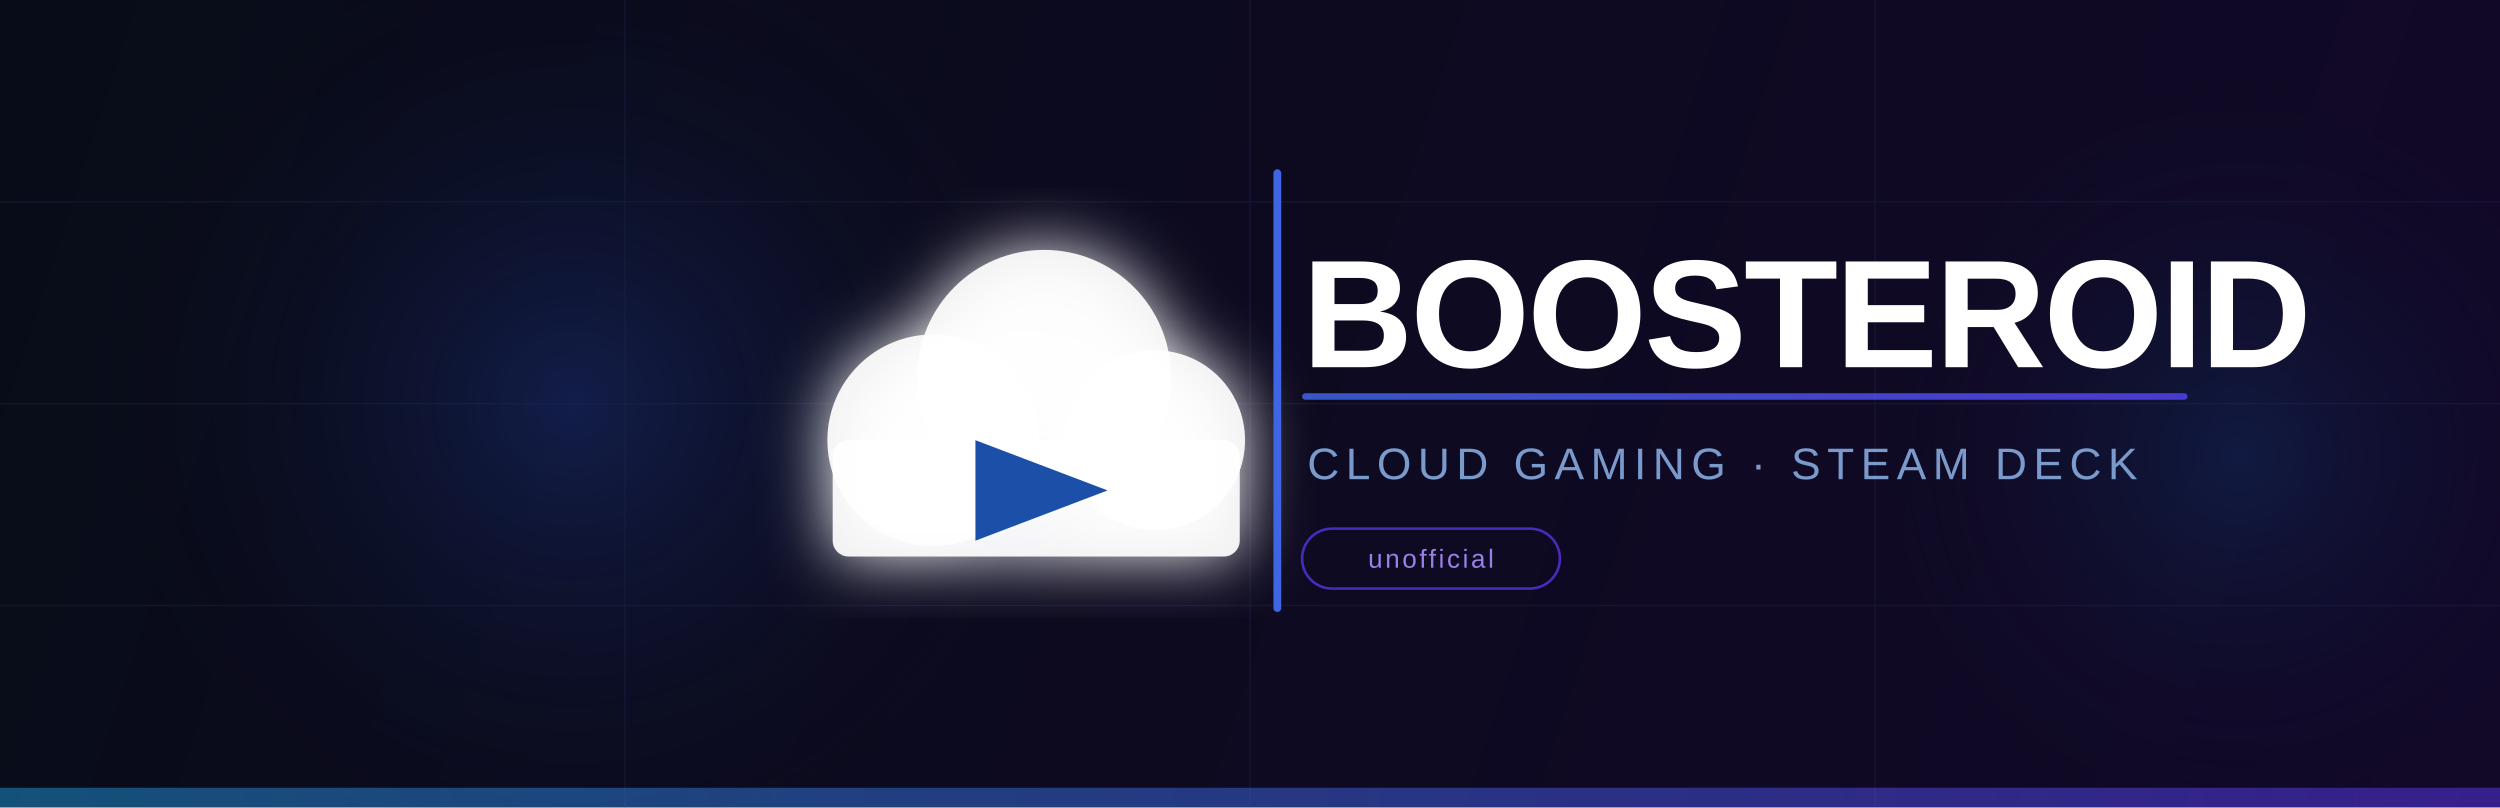
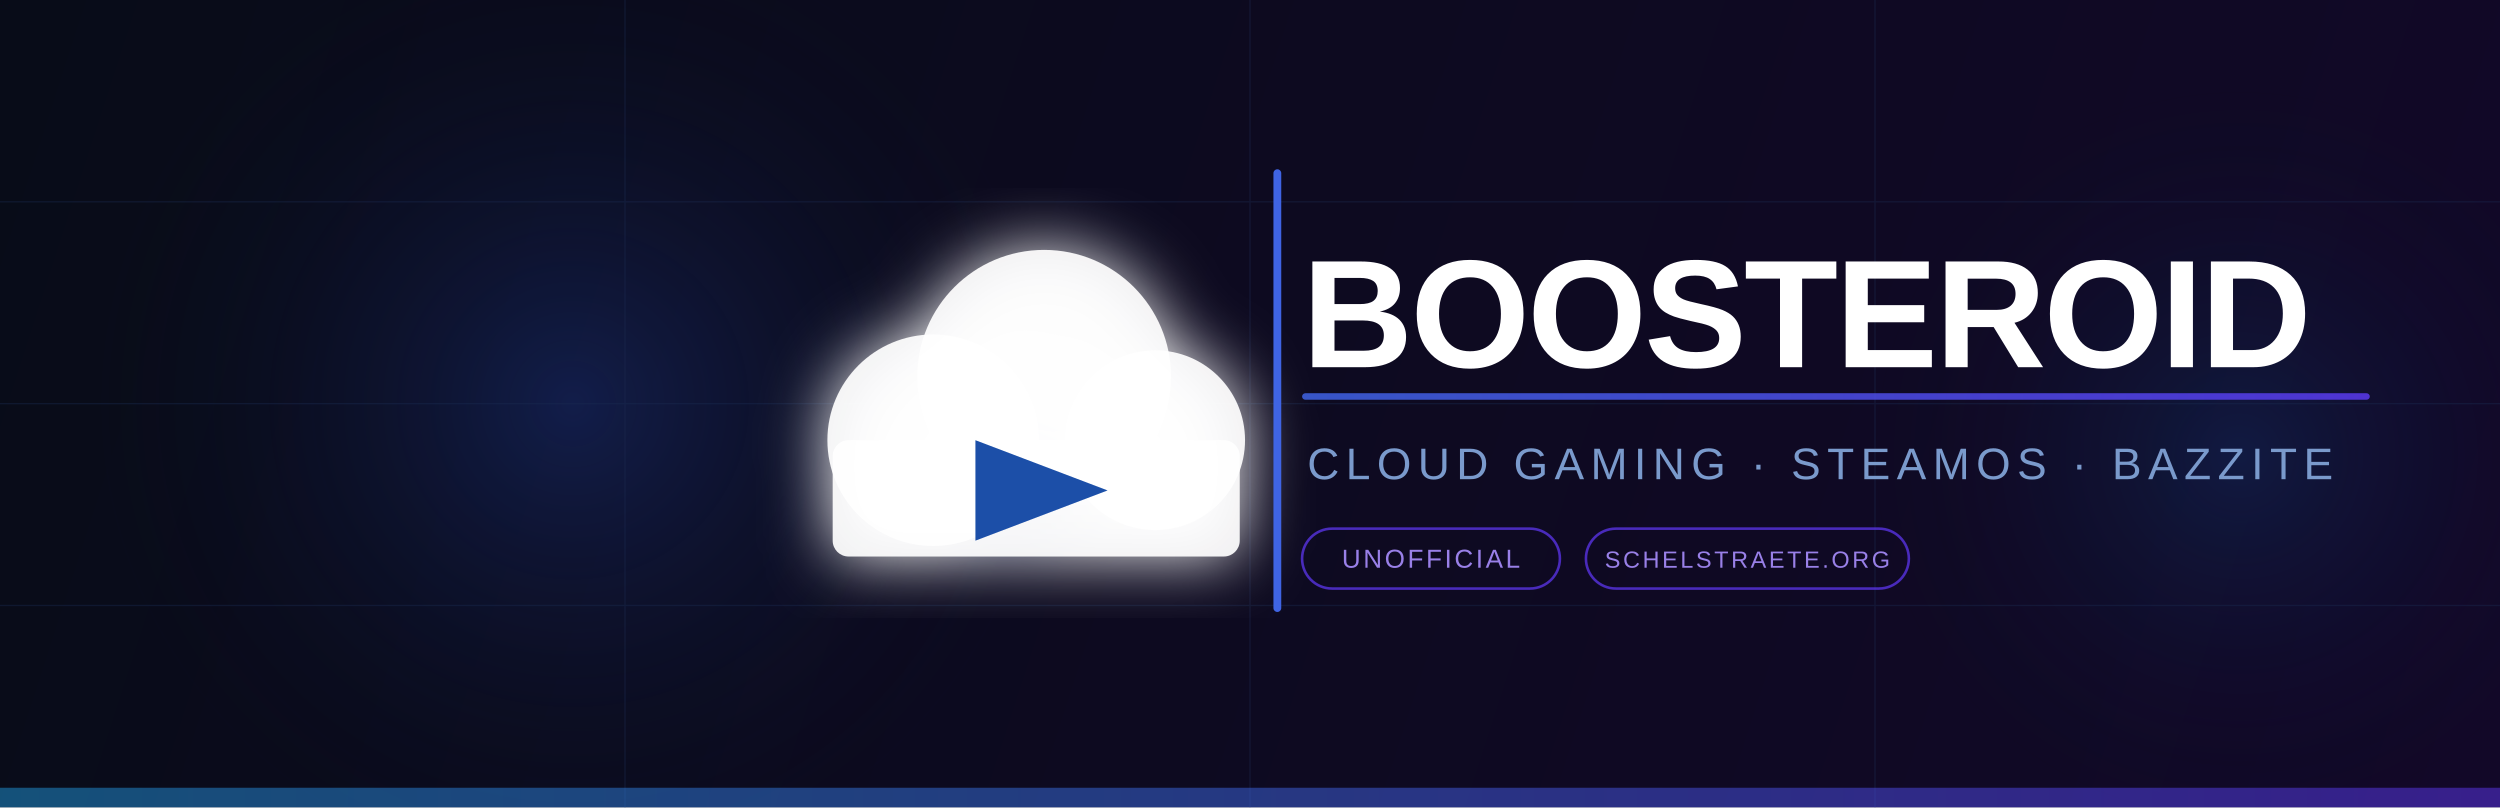
<svg xmlns="http://www.w3.org/2000/svg" width="1920" height="620" viewBox="0 0 1920 620">
  <defs>
    <linearGradient id="bg" x1="0" y1="0" x2="1920" y2="620" gradientUnits="userSpaceOnUse">
      <stop offset="0" stop-color="#080c18" />
      <stop offset="1" stop-color="#120828" />
    </linearGradient>
    <linearGradient id="accent" x1="0" y1="0" x2="1920" y2="0" gradientUnits="userSpaceOnUse">
      <stop offset="0" stop-color="#2096D9" />
      <stop offset="1" stop-color="#5C35EE" />
    </linearGradient>
    <linearGradient id="cloudGrad" x1="0" y1="0" x2="256" y2="256" gradientUnits="userSpaceOnUse">
      <stop stop-color="#2096D9" />
      <stop offset="1" stop-color="#5C35EE" />
    </linearGradient>
    <radialGradient id="leftGlow" cx="440" cy="310" r="380" gradientUnits="userSpaceOnUse">
      <stop offset="0" stop-color="#2040a0" stop-opacity="0.35" />
      <stop offset="1" stop-color="#080c18" stop-opacity="0" />
    </radialGradient>
    <radialGradient id="rightGlow" cx="1720" cy="350" r="300" gradientUnits="userSpaceOnUse">
      <stop offset="0" stop-color="#1060b0" stop-opacity="0.2" />
      <stop offset="1" stop-color="#080c18" stop-opacity="0" />
    </radialGradient>
    <filter id="softglow" x="-20%" y="-20%" width="140%" height="140%">
      <feGaussianBlur stdDeviation="12" result="blur" />
      <feMerge>
        <feMergeNode in="blur" />
        <feMergeNode in="SourceGraphic" />
      </feMerge>
    </filter>
  </defs>
  <rect width="1920" height="620" fill="url(#bg)" />
  <rect width="1920" height="620" fill="url(#leftGlow)" />
  <rect width="1920" height="620" fill="url(#rightGlow)" />
  <g stroke="#1a2a50" stroke-width="1" opacity="0.4">
    <line x1="0" y1="155" x2="1920" y2="155" />
    <line x1="0" y1="310" x2="1920" y2="310" />
    <line x1="0" y1="465" x2="1920" y2="465" />
    <line x1="480" y1="0" x2="480" y2="620" />
    <line x1="960" y1="0" x2="960" y2="620" />
    <line x1="1440" y1="0" x2="1440" y2="620" />
  </g>
  <g transform="translate(538, 62) scale(2.03)" filter="url(#softglow)">
    <circle cx="88" cy="136" r="40" fill="white" opacity="0.92" />
    <circle cx="130" cy="112" r="48" fill="white" opacity="0.92" />
    <circle cx="172" cy="136" r="34" fill="white" opacity="0.92" />
    <rect x="50" y="136" width="154" height="44" rx="6" fill="white" opacity="0.92" />
    <polygon points="104,136 104,174 154,155" fill="#1a4fa8" />
  </g>
  <rect x="978" y="130" width="6" height="340" rx="3" fill="url(#accent)" />
  <text x="1000" y="282" font-family="'Arial Black', 'Arial Bold', Arial, sans-serif" font-size="118" font-weight="900" fill="white" letter-spacing="-2">BOOSTEROID</text>
-   <rect x="1000" y="302" width="680" height="5" rx="2.5" fill="url(#accent)" opacity="0.85" />
-   <text x="1004" y="368" font-family="Arial, sans-serif" font-size="34" font-weight="400" fill="#7a9acc" letter-spacing="5">CLOUD GAMING  ·  STEAM DECK</text>
+   <rect x="1000" y="302" width="820" height="5" rx="2.5" fill="url(#accent)" opacity="0.85" />
+   <text x="1004" y="368" font-family="Arial, sans-serif" font-size="34" font-weight="400" fill="#7a9acc" letter-spacing="5">CLOUD GAMING  ·  STEAMOS  ·  BAZZITE</text>
  <rect x="1000" y="406" width="198" height="46" rx="23" fill="none" stroke="#5C35EE" stroke-width="2" opacity="0.75" />
-   <text x="1099" y="436" font-family="Arial, sans-serif" font-size="20" fill="#9980e8" text-anchor="middle" letter-spacing="2">unofficial</text>
+   <text x="1099" y="436" font-family="Arial, sans-serif" font-size="20" fill="#9980e8" text-anchor="middle" letter-spacing="2">UNOFFICIAL</text>
+   <rect x="1218" y="406" width="248" height="46" rx="23" fill="none" stroke="#5C35EE" stroke-width="2" opacity="0.75" />
+   <text x="1342" y="436" font-family="Arial, sans-serif" font-size="18" fill="#9980e8" text-anchor="middle" letter-spacing="2">SCHELSTRAETE.ORG</text>
  <rect x="0" y="605" width="1920" height="15" fill="url(#accent)" opacity="0.5" />
</svg>
